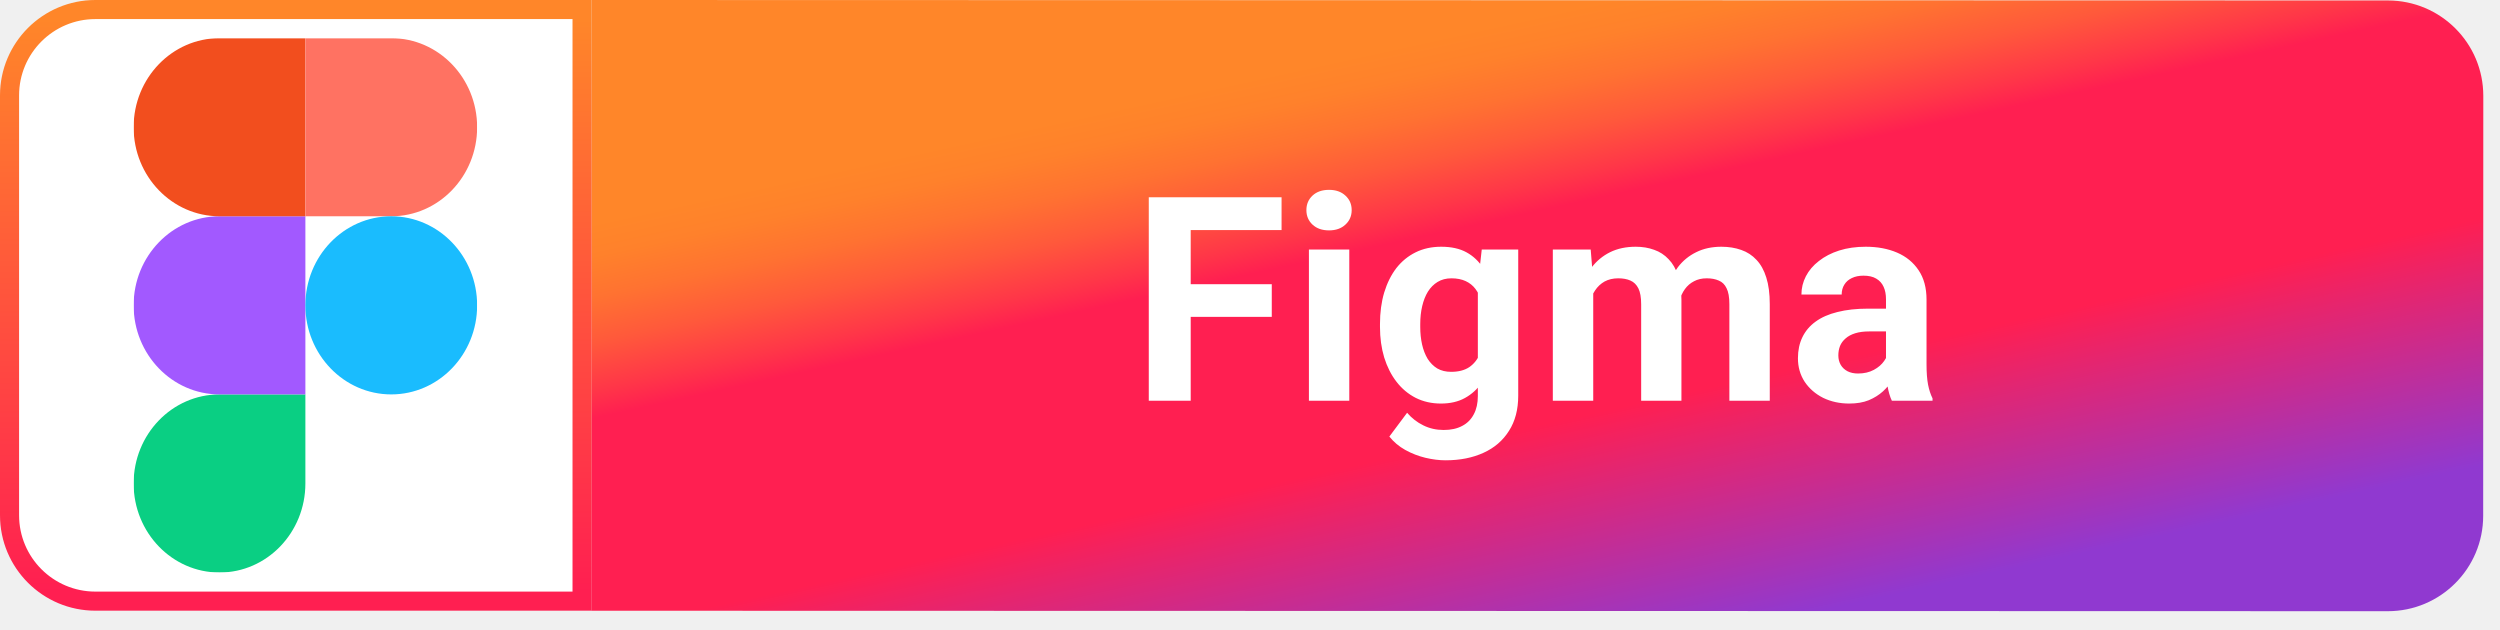
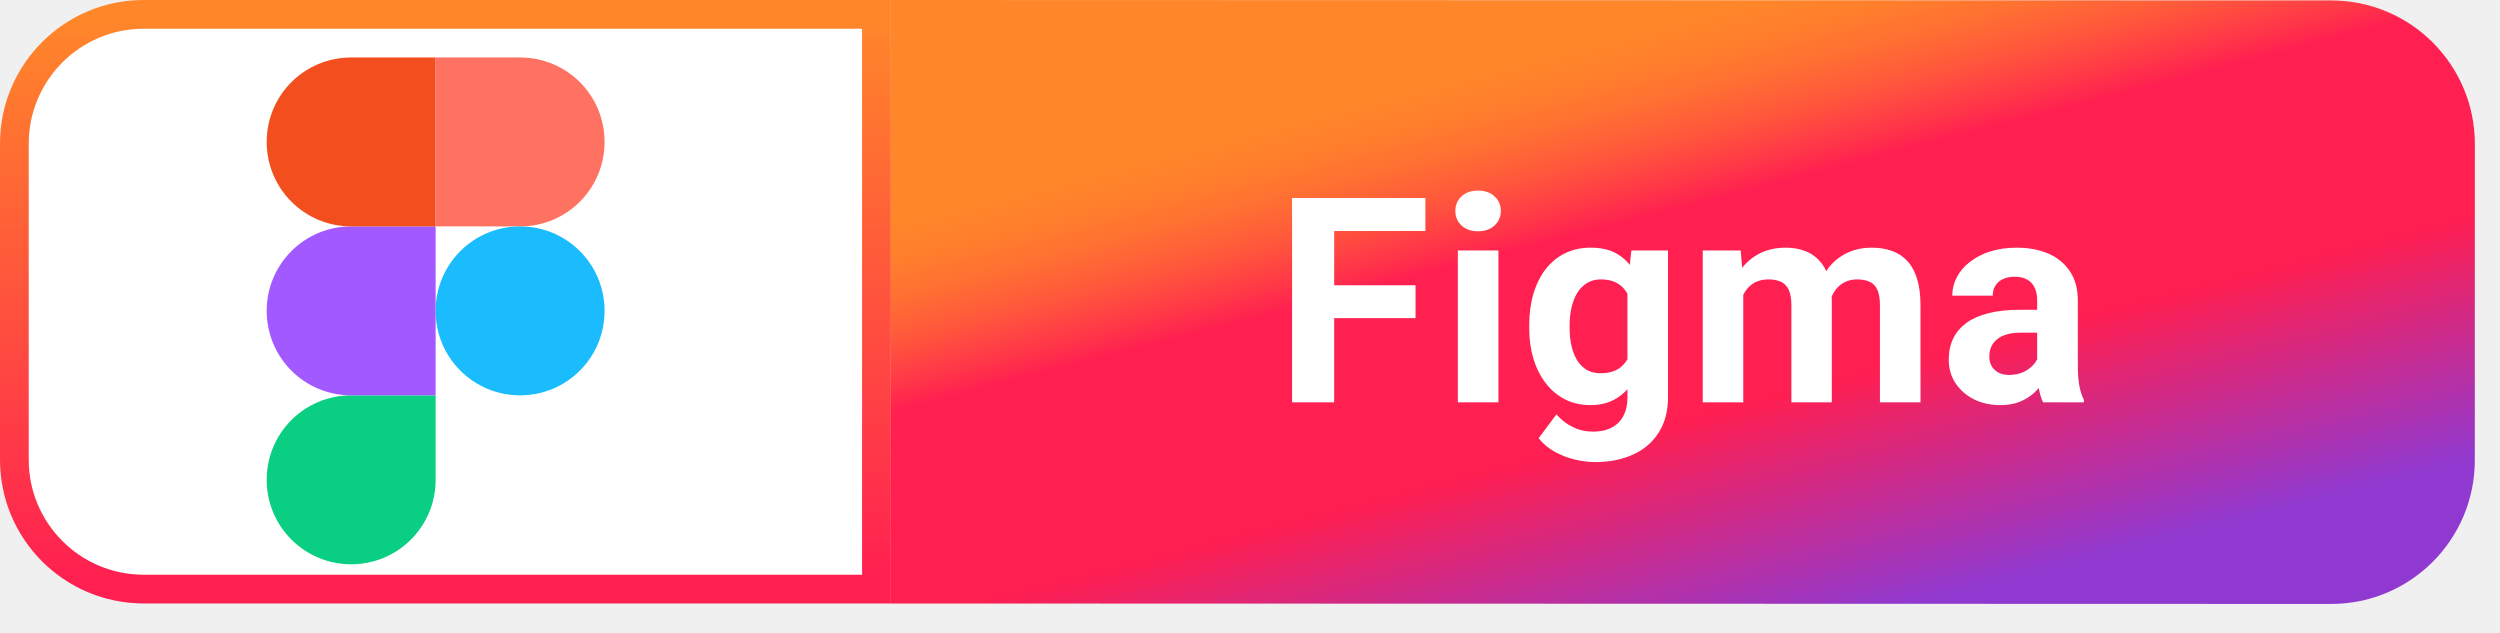
- <svg xmlns="http://www.w3.org/2000/svg" width="131" height="33" viewBox="0 0 131 33" fill="none">
-   <path d="M30.992 32.002L125.118 32.027C127.879 32.028 130.119 29.79 130.119 27.028L130.125 5.026C130.126 2.264 127.888 0.025 125.126 0.025L31 1.61856e-06L30.992 32.002Z" fill="url(#paint0_linear_30_225)" />
-   <path d="M5 0.5H30.5V31.5H5C2.515 31.5 0.5 29.485 0.5 27V5C0.5 2.515 2.515 0.5 5 0.5Z" fill="white" stroke="url(#paint1_linear_30_225)" />
-   <mask id="mask0_30_225" style="mask-type:luminance" maskUnits="userSpaceOnUse" x="7" y="2" width="19" height="28">
-     <path d="M7 2H25.004V30H7V2Z" fill="white" />
-   </mask>
-   <g mask="url(#mask0_30_225)">
-     <path d="M11.502 30C13.986 30 16.002 27.909 16.002 25.333V20.667H11.502C9.018 20.667 7.002 22.757 7.002 25.333C7.002 27.909 9.018 30 11.502 30Z" fill="#0ACF83" />
-     <path d="M7.002 16C7.002 13.424 9.018 11.333 11.502 11.333H16.002V20.667H11.502C9.018 20.667 7.002 18.576 7.002 16Z" fill="#A259FF" />
-     <path d="M7.002 6.667C7.002 4.091 9.018 2 11.502 2H16.002V11.333H11.502C9.018 11.333 7.002 9.243 7.002 6.667Z" fill="#F24E1E" />
-     <path d="M16.002 2H20.502C22.986 2 25.002 4.091 25.002 6.667C25.002 9.243 22.986 11.333 20.502 11.333H16.002V2Z" fill="#FF7262" />
-     <path d="M25.002 16C25.002 18.576 22.986 20.667 20.502 20.667C18.018 20.667 16.002 18.576 16.002 16C16.002 13.424 18.018 11.333 20.502 11.333C22.986 11.333 25.002 13.424 25.002 16Z" fill="#1ABCFE" />
-   </g>
-   <path d="M62.393 10.336V21H60.196V10.336H62.393ZM66.641 14.892V16.605H61.793V14.892H66.641ZM67.154 10.336V12.057H61.793V10.336H67.154ZM70.703 13.075V21H68.587V13.075H70.703ZM68.455 11.01C68.455 10.702 68.562 10.448 68.777 10.248C68.992 10.048 69.28 9.948 69.641 9.948C69.998 9.948 70.283 10.048 70.498 10.248C70.718 10.448 70.828 10.702 70.828 11.01C70.828 11.317 70.718 11.571 70.498 11.771C70.283 11.972 69.998 12.072 69.641 12.072C69.28 12.072 68.992 11.972 68.777 11.771C68.562 11.571 68.455 11.317 68.455 11.01ZM77.644 13.075H79.555V20.736C79.555 21.459 79.394 22.072 79.072 22.575C78.754 23.082 78.31 23.466 77.739 23.725C77.168 23.988 76.503 24.12 75.747 24.12C75.415 24.12 75.063 24.076 74.692 23.988C74.326 23.9 73.974 23.764 73.637 23.578C73.305 23.393 73.027 23.158 72.802 22.875L73.732 21.63C73.977 21.913 74.26 22.133 74.582 22.289C74.904 22.45 75.261 22.531 75.651 22.531C76.032 22.531 76.355 22.46 76.618 22.318C76.882 22.182 77.085 21.979 77.226 21.71C77.368 21.447 77.439 21.127 77.439 20.751V14.906L77.644 13.075ZM72.311 17.133V16.979C72.311 16.373 72.385 15.824 72.531 15.331C72.683 14.833 72.895 14.406 73.168 14.049C73.447 13.693 73.784 13.417 74.179 13.222C74.575 13.026 75.022 12.929 75.519 12.929C76.047 12.929 76.489 13.026 76.845 13.222C77.202 13.417 77.495 13.695 77.724 14.057C77.954 14.413 78.132 14.835 78.259 15.324C78.391 15.807 78.493 16.337 78.566 16.913V17.25C78.493 17.802 78.383 18.314 78.237 18.788C78.09 19.262 77.897 19.677 77.658 20.033C77.419 20.385 77.121 20.658 76.765 20.854C76.413 21.049 75.993 21.146 75.505 21.146C75.017 21.146 74.575 21.046 74.179 20.846C73.789 20.646 73.454 20.365 73.176 20.004C72.897 19.643 72.683 19.218 72.531 18.73C72.385 18.241 72.311 17.709 72.311 17.133ZM74.421 16.979V17.133C74.421 17.46 74.453 17.765 74.516 18.048C74.58 18.331 74.677 18.583 74.809 18.803C74.946 19.018 75.114 19.186 75.314 19.308C75.519 19.425 75.761 19.484 76.04 19.484C76.425 19.484 76.74 19.403 76.984 19.242C77.228 19.076 77.412 18.849 77.534 18.561C77.656 18.273 77.727 17.941 77.746 17.565V16.605C77.736 16.298 77.695 16.022 77.622 15.778C77.548 15.529 77.446 15.316 77.314 15.141C77.182 14.965 77.011 14.828 76.801 14.73C76.591 14.633 76.342 14.584 76.054 14.584C75.776 14.584 75.534 14.648 75.329 14.774C75.129 14.896 74.96 15.065 74.824 15.28C74.692 15.495 74.592 15.748 74.523 16.041C74.455 16.33 74.421 16.642 74.421 16.979ZM83.485 14.716V21H81.368V13.075H83.353L83.485 14.716ZM83.192 16.759H82.606C82.606 16.207 82.672 15.7 82.804 15.236C82.941 14.767 83.138 14.362 83.397 14.02C83.661 13.673 83.986 13.405 84.371 13.214C84.757 13.024 85.204 12.929 85.712 12.929C86.063 12.929 86.386 12.982 86.678 13.09C86.972 13.192 87.223 13.356 87.433 13.581C87.648 13.8 87.814 14.088 87.931 14.445C88.048 14.796 88.107 15.219 88.107 15.712V21H85.997V15.946C85.997 15.585 85.949 15.307 85.851 15.111C85.753 14.916 85.614 14.779 85.433 14.701C85.258 14.623 85.045 14.584 84.796 14.584C84.523 14.584 84.284 14.64 84.078 14.752C83.878 14.865 83.712 15.021 83.58 15.221C83.449 15.416 83.351 15.646 83.287 15.91C83.224 16.173 83.192 16.456 83.192 16.759ZM87.909 16.518L87.155 16.613C87.155 16.095 87.218 15.614 87.345 15.17C87.477 14.726 87.67 14.335 87.924 13.998C88.182 13.661 88.502 13.4 88.883 13.214C89.264 13.024 89.703 12.929 90.201 12.929C90.582 12.929 90.929 12.985 91.242 13.097C91.554 13.205 91.82 13.378 92.04 13.617C92.264 13.852 92.435 14.159 92.553 14.54C92.675 14.921 92.736 15.387 92.736 15.939V21H90.619V15.939C90.619 15.573 90.57 15.294 90.472 15.104C90.38 14.909 90.243 14.774 90.062 14.701C89.886 14.623 89.677 14.584 89.432 14.584C89.178 14.584 88.956 14.635 88.766 14.738C88.576 14.835 88.417 14.972 88.29 15.148C88.163 15.324 88.068 15.529 88.004 15.763C87.941 15.993 87.909 16.244 87.909 16.518ZM98.826 19.213V15.683C98.826 15.429 98.785 15.211 98.702 15.031C98.619 14.845 98.489 14.701 98.314 14.599C98.143 14.496 97.921 14.445 97.647 14.445C97.413 14.445 97.21 14.486 97.039 14.569C96.868 14.648 96.737 14.762 96.644 14.914C96.551 15.06 96.504 15.233 96.504 15.434H94.395C94.395 15.097 94.473 14.777 94.629 14.474C94.786 14.171 95.013 13.905 95.311 13.676C95.609 13.441 95.963 13.258 96.373 13.127C96.788 12.995 97.252 12.929 97.764 12.929C98.379 12.929 98.926 13.031 99.405 13.236C99.883 13.441 100.259 13.749 100.533 14.159C100.811 14.569 100.95 15.082 100.95 15.697V19.088C100.95 19.523 100.977 19.879 101.031 20.158C101.085 20.431 101.163 20.67 101.265 20.875V21H99.134C99.031 20.785 98.953 20.517 98.9 20.194C98.851 19.867 98.826 19.54 98.826 19.213ZM99.105 16.173L99.119 17.367H97.94C97.662 17.367 97.42 17.399 97.215 17.462C97.01 17.526 96.841 17.616 96.71 17.733C96.578 17.846 96.48 17.977 96.417 18.129C96.358 18.28 96.329 18.446 96.329 18.627C96.329 18.808 96.37 18.971 96.453 19.118C96.536 19.259 96.656 19.372 96.812 19.455C96.968 19.533 97.151 19.572 97.362 19.572C97.679 19.572 97.955 19.508 98.189 19.381C98.424 19.254 98.604 19.098 98.731 18.913C98.863 18.727 98.931 18.551 98.936 18.385L99.493 19.279C99.415 19.479 99.307 19.686 99.171 19.901C99.039 20.116 98.87 20.319 98.665 20.509C98.46 20.695 98.213 20.849 97.925 20.971C97.637 21.088 97.296 21.146 96.9 21.146C96.397 21.146 95.941 21.046 95.53 20.846C95.125 20.641 94.803 20.36 94.564 20.004C94.329 19.643 94.212 19.232 94.212 18.773C94.212 18.358 94.29 17.99 94.446 17.668C94.603 17.345 94.832 17.074 95.135 16.855C95.442 16.63 95.826 16.461 96.285 16.349C96.744 16.232 97.276 16.173 97.882 16.173H99.105Z" fill="white" />
+ <svg xmlns="http://www.w3.org/2000/svg" width="87" height="22" viewBox="0 0 87 22" fill="none">
+   <path d="M30.992 21.002L81.122 21.017C83.883 21.018 86.122 18.78 86.123 16.019L86.125 5.017C86.126 2.256 83.888 0.016 81.126 0.015L30.996 5.19634e-05L30.992 21.002Z" fill="url(#paint0_linear_50_267)" />
+   <path d="M5 0.5H30.5V20.5H5C2.515 20.5 0.5 18.485 0.5 16V5C0.5 2.515 2.515 0.5 5 0.5Z" fill="white" stroke="url(#paint1_linear_50_267)" />
+   <path d="M46.429 6.891V14H44.964V6.891H46.429ZM49.261 9.928V11.07H46.029V9.928H49.261ZM49.603 6.891V8.038H46.029V6.891H49.603ZM52.145 8.717V14H50.733V8.717H52.145ZM50.646 7.34C50.646 7.135 50.717 6.965 50.861 6.832C51.004 6.699 51.196 6.632 51.437 6.632C51.674 6.632 51.865 6.699 52.008 6.832C52.154 6.965 52.228 7.135 52.228 7.34C52.228 7.545 52.154 7.714 52.008 7.848C51.865 7.981 51.674 8.048 51.437 8.048C51.196 8.048 51.004 7.981 50.861 7.848C50.717 7.714 50.646 7.545 50.646 7.34ZM56.772 8.717H58.046V13.824C58.046 14.306 57.938 14.714 57.724 15.05C57.512 15.388 57.216 15.644 56.835 15.816C56.454 15.992 56.011 16.08 55.507 16.08C55.285 16.08 55.051 16.051 54.804 15.992C54.56 15.934 54.325 15.842 54.101 15.719C53.879 15.595 53.694 15.439 53.544 15.25L54.164 14.42C54.327 14.609 54.516 14.755 54.73 14.859C54.945 14.967 55.183 15.021 55.443 15.021C55.697 15.021 55.912 14.973 56.088 14.879C56.264 14.788 56.399 14.653 56.493 14.474C56.588 14.298 56.635 14.085 56.635 13.834V9.938L56.772 8.717ZM53.217 11.422V11.319C53.217 10.916 53.266 10.55 53.363 10.221C53.464 9.889 53.606 9.604 53.788 9.366C53.974 9.129 54.198 8.945 54.462 8.814C54.726 8.684 55.023 8.619 55.355 8.619C55.707 8.619 56.002 8.684 56.239 8.814C56.477 8.945 56.672 9.13 56.825 9.371C56.978 9.609 57.097 9.89 57.182 10.216C57.27 10.538 57.338 10.891 57.387 11.275V11.5C57.338 11.868 57.265 12.21 57.167 12.525C57.069 12.841 56.941 13.118 56.781 13.355C56.622 13.59 56.423 13.772 56.185 13.902C55.951 14.033 55.671 14.098 55.346 14.098C55.02 14.098 54.726 14.031 54.462 13.898C54.202 13.764 53.978 13.577 53.793 13.336C53.607 13.095 53.464 12.812 53.363 12.486C53.266 12.161 53.217 11.806 53.217 11.422ZM54.623 11.319V11.422C54.623 11.64 54.644 11.843 54.687 12.032C54.729 12.221 54.794 12.389 54.882 12.535C54.973 12.678 55.085 12.791 55.219 12.872C55.355 12.95 55.517 12.989 55.702 12.989C55.959 12.989 56.169 12.935 56.332 12.828C56.495 12.717 56.617 12.566 56.698 12.374C56.78 12.182 56.827 11.961 56.84 11.71V11.07C56.833 10.865 56.806 10.681 56.757 10.519C56.708 10.352 56.64 10.211 56.552 10.094C56.464 9.977 56.35 9.885 56.21 9.82C56.07 9.755 55.904 9.723 55.712 9.723C55.526 9.723 55.365 9.765 55.228 9.85C55.095 9.931 54.983 10.043 54.892 10.187C54.804 10.33 54.737 10.499 54.691 10.694C54.646 10.886 54.623 11.095 54.623 11.319ZM60.666 9.811V14H59.255V8.717H60.578L60.666 9.811ZM60.471 11.173H60.08C60.08 10.805 60.124 10.466 60.212 10.157C60.303 9.845 60.435 9.575 60.607 9.347C60.783 9.116 61 8.937 61.257 8.81C61.514 8.683 61.812 8.619 62.15 8.619C62.385 8.619 62.599 8.655 62.795 8.727C62.99 8.795 63.158 8.904 63.298 9.054C63.441 9.2 63.552 9.392 63.63 9.63C63.708 9.864 63.747 10.146 63.747 10.475V14H62.341V10.631C62.341 10.39 62.308 10.204 62.243 10.074C62.178 9.944 62.085 9.853 61.965 9.801C61.847 9.749 61.706 9.723 61.54 9.723C61.358 9.723 61.198 9.76 61.061 9.835C60.928 9.91 60.817 10.014 60.729 10.148C60.642 10.278 60.576 10.431 60.534 10.606C60.492 10.782 60.471 10.971 60.471 11.173ZM63.615 11.012L63.112 11.075C63.112 10.73 63.154 10.409 63.239 10.113C63.327 9.817 63.456 9.557 63.625 9.332C63.797 9.107 64.011 8.933 64.264 8.81C64.518 8.683 64.811 8.619 65.143 8.619C65.397 8.619 65.629 8.657 65.837 8.731C66.045 8.803 66.222 8.919 66.369 9.078C66.519 9.234 66.633 9.439 66.711 9.693C66.792 9.947 66.833 10.258 66.833 10.626V14H65.422V10.626C65.422 10.382 65.389 10.196 65.324 10.069C65.262 9.939 65.171 9.85 65.051 9.801C64.933 9.749 64.793 9.723 64.631 9.723C64.462 9.723 64.313 9.757 64.186 9.825C64.059 9.89 63.954 9.981 63.869 10.099C63.784 10.216 63.721 10.352 63.679 10.509C63.636 10.662 63.615 10.829 63.615 11.012ZM70.893 12.809V10.455C70.893 10.286 70.866 10.141 70.81 10.021C70.755 9.897 70.669 9.801 70.552 9.732C70.438 9.664 70.29 9.63 70.107 9.63C69.951 9.63 69.816 9.658 69.702 9.713C69.588 9.765 69.5 9.841 69.438 9.942C69.376 10.04 69.346 10.156 69.346 10.289H67.939C67.939 10.065 67.991 9.851 68.096 9.649C68.2 9.448 68.351 9.27 68.55 9.117C68.748 8.961 68.984 8.839 69.258 8.751C69.534 8.663 69.844 8.619 70.185 8.619C70.596 8.619 70.96 8.688 71.279 8.824C71.598 8.961 71.849 9.166 72.031 9.439C72.217 9.713 72.309 10.055 72.309 10.465V12.726C72.309 13.015 72.327 13.253 72.363 13.438C72.399 13.621 72.451 13.78 72.519 13.917V14H71.098C71.03 13.857 70.978 13.678 70.942 13.463C70.91 13.245 70.893 13.027 70.893 12.809ZM71.079 10.782L71.089 11.578H70.302C70.117 11.578 69.956 11.599 69.819 11.642C69.682 11.684 69.57 11.744 69.482 11.822C69.394 11.897 69.329 11.985 69.287 12.086C69.248 12.187 69.228 12.297 69.228 12.418C69.228 12.538 69.256 12.648 69.311 12.745C69.367 12.839 69.446 12.914 69.55 12.97C69.655 13.022 69.777 13.048 69.917 13.048C70.128 13.048 70.312 13.005 70.469 12.921C70.625 12.836 70.745 12.732 70.83 12.608C70.918 12.485 70.963 12.367 70.967 12.257L71.338 12.852C71.286 12.986 71.214 13.124 71.123 13.268C71.035 13.411 70.923 13.546 70.786 13.673C70.649 13.796 70.485 13.899 70.293 13.98C70.101 14.059 69.873 14.098 69.609 14.098C69.274 14.098 68.969 14.031 68.696 13.898C68.426 13.761 68.211 13.574 68.052 13.336C67.895 13.095 67.817 12.822 67.817 12.516C67.817 12.239 67.869 11.993 67.973 11.778C68.078 11.563 68.231 11.383 68.432 11.236C68.638 11.087 68.893 10.974 69.199 10.899C69.505 10.821 69.86 10.782 70.263 10.782H71.079Z" fill="white" />
+   <path d="M12.221 19.637C13.848 19.637 15.16 18.324 15.16 16.697V13.758H12.221C10.594 13.758 9.281 15.07 9.281 16.697C9.281 18.324 10.594 19.637 12.221 19.637Z" fill="#0ACF83" />
+   <path d="M9.281 10.818C9.281 9.191 10.594 7.879 12.221 7.879H15.16V13.758H12.221C10.594 13.758 9.281 12.445 9.281 10.818Z" fill="#A259FF" />
+   <path d="M9.281 4.939C9.281 3.312 10.594 2 12.221 2H15.16V7.879H12.221C10.594 7.879 9.281 6.566 9.281 4.939Z" fill="#F24E1E" />
+   <path d="M15.16 2H18.1C19.727 2 21.039 3.312 21.039 4.939C21.039 6.566 19.727 7.879 18.1 7.879H15.16V2Z" fill="#FF7262" />
+   <path d="M21.039 10.818C21.039 12.445 19.727 13.758 18.1 13.758C16.473 13.758 15.16 12.445 15.16 10.818C15.16 9.191 16.473 7.879 18.1 7.879C19.727 7.879 21.039 9.191 21.039 10.818Z" fill="#1ABCFE" />
  <defs>
-     <linearGradient id="paint0_linear_30_225" x1="129.599" y1="29.462" x2="119.889" y2="-14.775" gradientUnits="userSpaceOnUse">
+     <linearGradient id="paint0_linear_50_267" x1="85.833" y1="19.334" x2="78.447" y2="-9.182" gradientUnits="userSpaceOnUse">
      <stop offset="0.107" stop-color="#9039D0" />
      <stop offset="0.387" stop-color="#FF1F51" />
      <stop offset="0.629" stop-color="#FF1F51" />
      <stop offset="0.66" stop-color="#FF3648" />
      <stop offset="0.714" stop-color="#FF593B" />
      <stop offset="0.765" stop-color="#FF7231" />
      <stop offset="0.812" stop-color="#FF812B" />
      <stop offset="0.85" stop-color="#FF8629" />
    </linearGradient>
-     <linearGradient id="paint1_linear_30_225" x1="30.5" y1="1" x2="30.5" y2="31" gradientUnits="userSpaceOnUse">
+     <linearGradient id="paint1_linear_50_267" x1="30.5" y1="0.656" x2="30.5" y2="20.344" gradientUnits="userSpaceOnUse">
      <stop stop-color="#FF8629" />
      <stop offset="1" stop-color="#FF1F51" />
    </linearGradient>
  </defs>
</svg>
